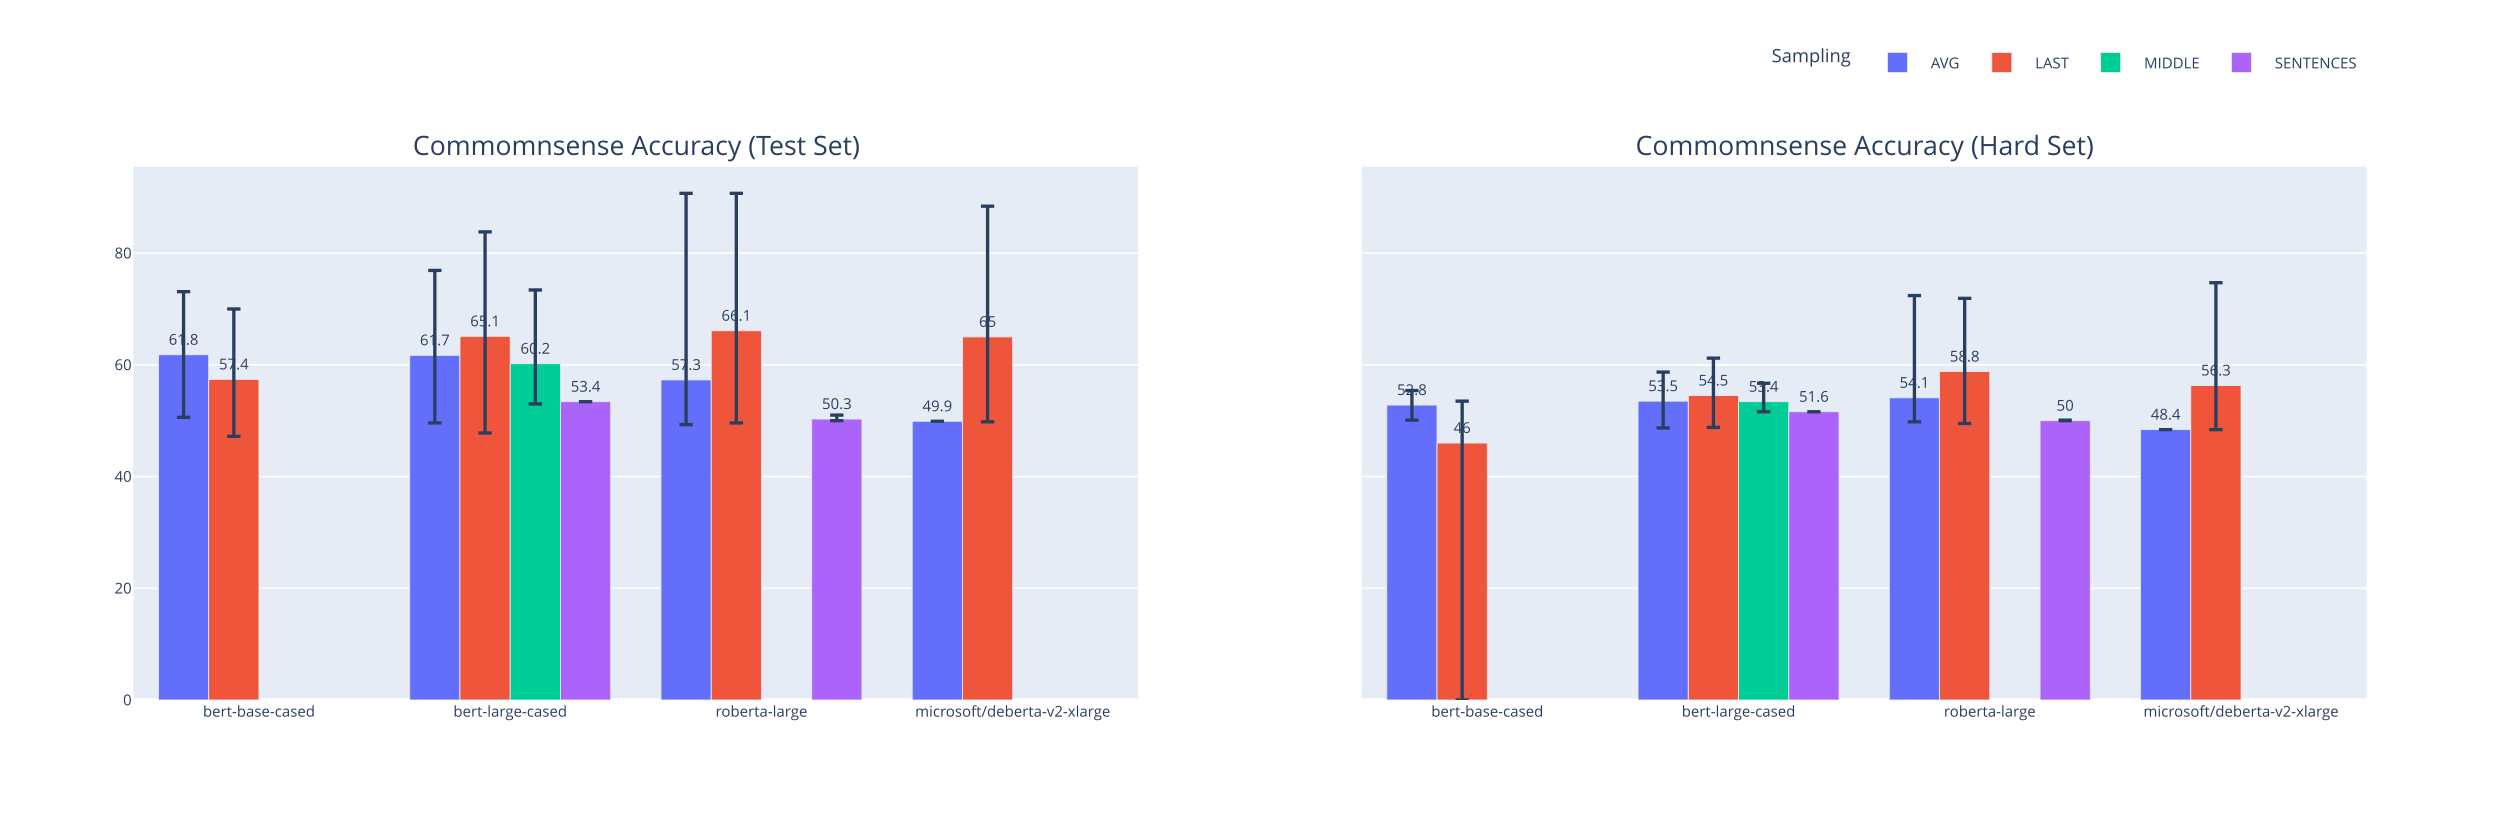
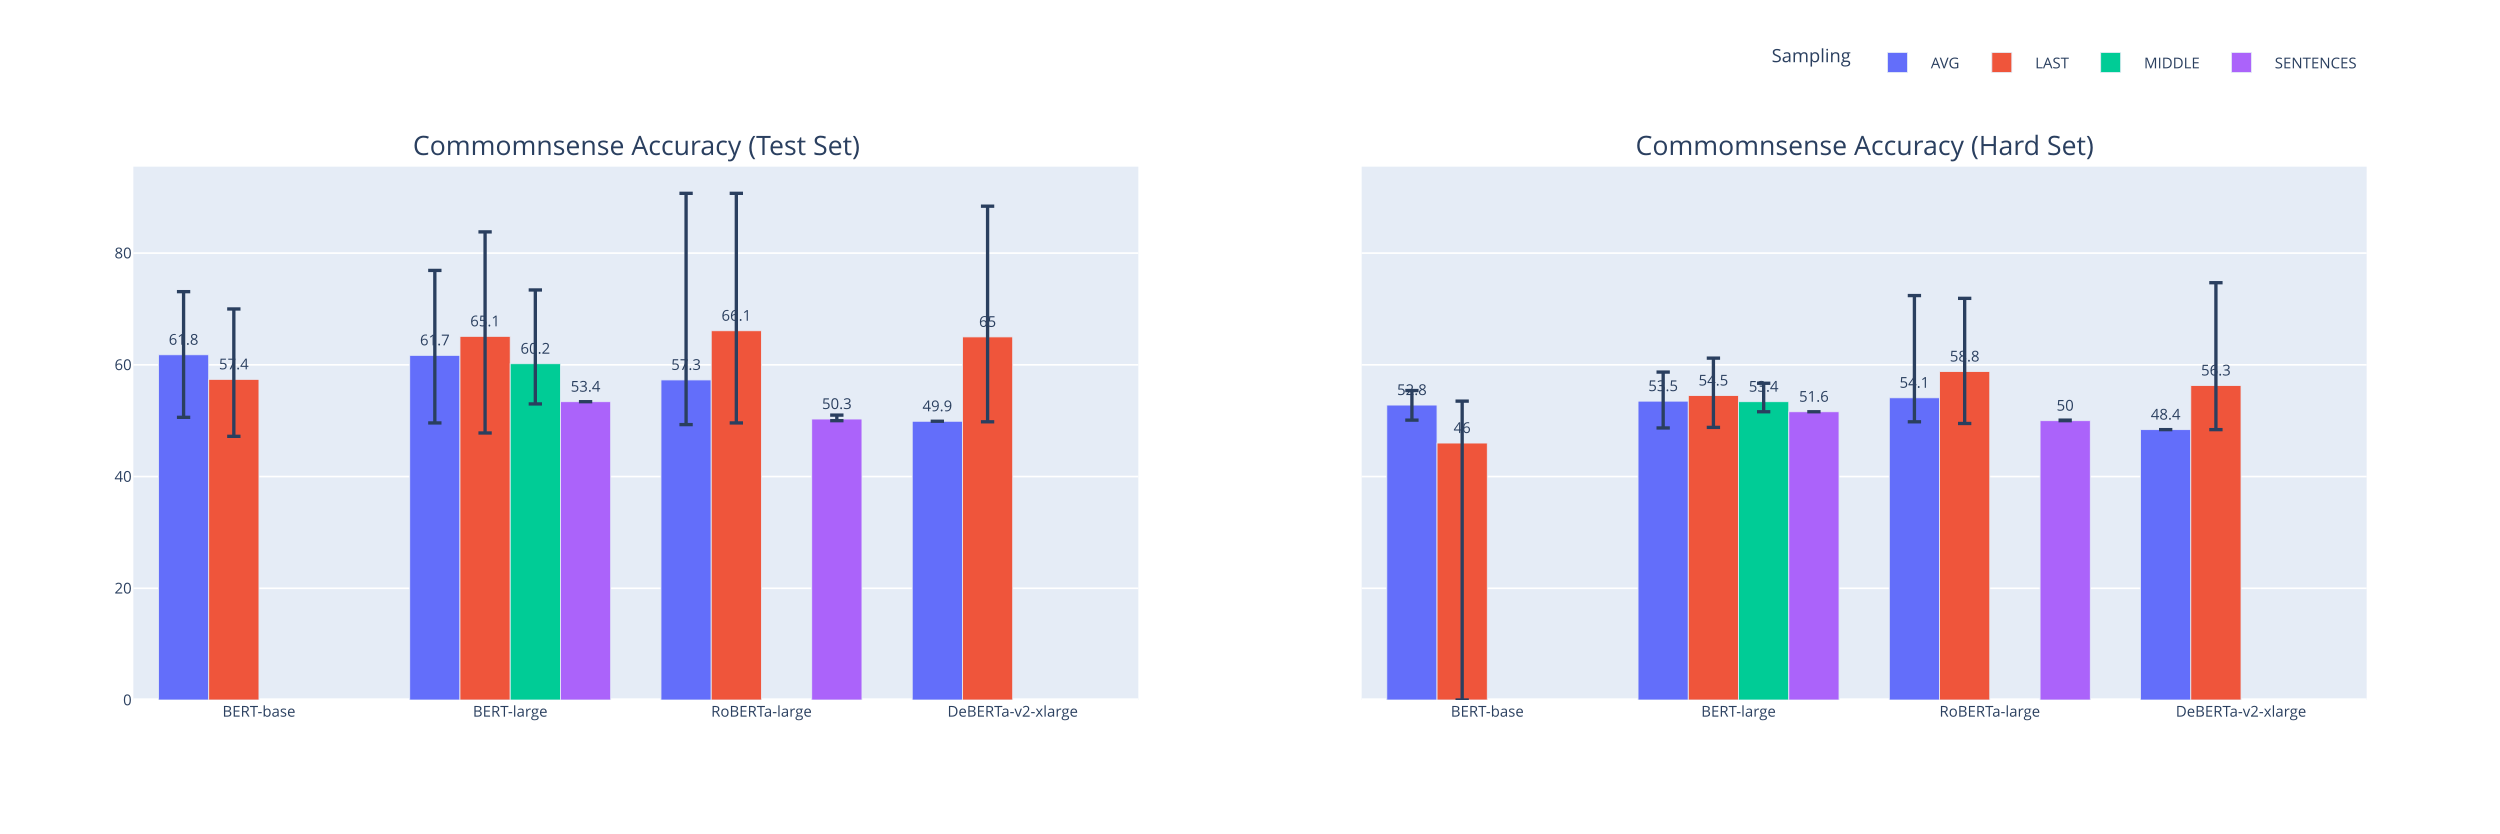
<svg xmlns="http://www.w3.org/2000/svg" class="main-svg" width="1500" height="500" style="" viewBox="0 0 1500 500">
  <rect x="0" y="0" width="1500" height="500" style="fill: rgb(255, 255, 255); fill-opacity: 1;" />
-   <defs id="defs-10e7cc">
+   <defs id="defs-35c100">
    <g class="clips">
-       <clipPath id="clip10e7ccxyplot" class="plotclip">
+       <clipPath id="clip35c100xyplot" class="plotclip">
        <rect width="603" height="320" />
      </clipPath>
-       <clipPath id="clip10e7ccx2y2plot" class="plotclip">
+       <clipPath id="clip35c100x2y2plot" class="plotclip">
        <rect width="603" height="320" />
      </clipPath>
-       <clipPath class="axesclip" id="clip10e7ccx">
+       <clipPath class="axesclip" id="clip35c100x">
        <rect x="80" y="0" width="603" height="500" />
      </clipPath>
-       <clipPath class="axesclip" id="clip10e7ccy">
+       <clipPath class="axesclip" id="clip35c100y">
        <rect x="0" y="100" width="1500" height="320" />
      </clipPath>
-       <clipPath class="axesclip" id="clip10e7ccxy">
+       <clipPath class="axesclip" id="clip35c100xy">
        <rect x="80" y="100" width="603" height="320" />
      </clipPath>
-       <clipPath class="axesclip" id="clip10e7ccy2">
+       <clipPath class="axesclip" id="clip35c100y2">
        <rect x="0" y="100" width="1500" height="320" />
      </clipPath>
-       <clipPath class="axesclip" id="clip10e7ccxy2">
+       <clipPath class="axesclip" id="clip35c100xy2">
        <rect x="80" y="100" width="603" height="320" />
      </clipPath>
-       <clipPath class="axesclip" id="clip10e7ccx2">
+       <clipPath class="axesclip" id="clip35c100x2">
        <rect x="817" y="0" width="603" height="500" />
      </clipPath>
-       <clipPath class="axesclip" id="clip10e7ccx2y">
+       <clipPath class="axesclip" id="clip35c100x2y">
        <rect x="817" y="100" width="603" height="320" />
      </clipPath>
-       <clipPath class="axesclip" id="clip10e7ccx2y2">
+       <clipPath class="axesclip" id="clip35c100x2y2">
        <rect x="817" y="100" width="603" height="320" />
      </clipPath>
    </g>
    <g class="gradients" />
    <g class="patterns" />
  </defs>
  <g class="bglayer">
    <rect class="bg" x="80" y="100" width="603" height="320" style="fill: rgb(229, 236, 246); fill-opacity: 1; stroke-width: 0;" />
    <rect class="bg" x="817" y="100" width="603" height="320" style="fill: rgb(229, 236, 246); fill-opacity: 1; stroke-width: 0;" />
  </g>
  <g class="layer-below">
    <g class="imagelayer" />
    <g class="shapelayer" />
  </g>
  <g class="cartesianlayer">
    <g class="subplot xy">
      <g class="layer-subplot">
        <g class="shapelayer" />
        <g class="imagelayer" />
      </g>
      <g class="minor-gridlayer">
        <g class="x" />
        <g class="y" />
      </g>
      <g class="gridlayer">
        <g class="x" />
        <g class="y">
          <path class="ygrid crisp" transform="translate(0,352.97)" d="M80,0h603" style="stroke: rgb(255, 255, 255); stroke-opacity: 1; stroke-width: 1px;" />
          <path class="ygrid crisp" transform="translate(0,285.93)" d="M80,0h603" style="stroke: rgb(255, 255, 255); stroke-opacity: 1; stroke-width: 1px;" />
          <path class="ygrid crisp" transform="translate(0,218.9)" d="M80,0h603" style="stroke: rgb(255, 255, 255); stroke-opacity: 1; stroke-width: 1px;" />
          <path class="ygrid crisp" transform="translate(0,151.86)" d="M80,0h603" style="stroke: rgb(255, 255, 255); stroke-opacity: 1; stroke-width: 1px;" />
        </g>
      </g>
      <g class="zerolinelayer">
        <path class="yzl zl crisp" transform="translate(0,420)" d="M80,0h603" style="stroke: rgb(255, 255, 255); stroke-opacity: 1; stroke-width: 2px;" />
      </g>
      <g class="layer-between">
        <g class="shapelayer" />
        <g class="imagelayer" />
      </g>
      <path class="xlines-below" />
      <path class="ylines-below" />
      <g class="overlines-below" />
      <g class="xaxislayer-below" />
      <g class="yaxislayer-below" />
      <g class="overaxes-below" />
      <g class="overplot">
-         <g class="xy" transform="translate(80,100)" clip-path="url(#clip10e7ccxyplot)">
+         <g class="xy" transform="translate(80,100)" clip-path="url(#clip35c100xyplot)">
          <g class="barlayer mlayer">
            <g class="trace bars" style="opacity: 1;">
              <g class="points">
                <g class="point">
                  <path d="M15.07,320V112.86H45.22V320Z" style="vector-effect: none; opacity: 1; stroke-width: 0.5px; fill: rgb(99, 110, 250); fill-opacity: 1; stroke: rgb(229, 236, 246); stroke-opacity: 1;" />
                  <text class="bartext bartext-outside" text-anchor="middle" data-notex="1" x="0" y="0" style="font-family: 'Open Sans', verdana, arial, sans-serif; font-size: 9px; fill: rgb(42, 63, 95); fill-opacity: 1; white-space: pre;" transform="translate(30.145,106.86)">61.8</text>
                </g>
                <g class="point">
                  <path d="M165.83,320V113.2H195.98V320Z" style="vector-effect: none; opacity: 1; stroke-width: 0.5px; fill: rgb(99, 110, 250); fill-opacity: 1; stroke: rgb(229, 236, 246); stroke-opacity: 1;" />
                  <text class="bartext bartext-outside" text-anchor="middle" data-notex="1" x="0" y="0" style="font-family: 'Open Sans', verdana, arial, sans-serif; font-size: 9px; fill: rgb(42, 63, 95); fill-opacity: 1; white-space: pre;" transform="translate(180.905,107.2)">61.7</text>
                </g>
                <g class="point">
                  <path d="M316.58,320V127.95H346.73V320Z" style="vector-effect: none; opacity: 1; stroke-width: 0.5px; fill: rgb(99, 110, 250); fill-opacity: 1; stroke: rgb(229, 236, 246); stroke-opacity: 1;" />
                  <text class="bartext bartext-outside" text-anchor="middle" data-notex="1" x="0" y="0" style="font-family: 'Open Sans', verdana, arial, sans-serif; font-size: 9px; fill: rgb(42, 63, 95); fill-opacity: 1; white-space: pre;" transform="translate(331.655,121.95)">57.3</text>
                </g>
                <g class="point">
                  <path d="M467.33,320V152.75H497.48V320Z" style="vector-effect: none; opacity: 1; stroke-width: 0.5px; fill: rgb(99, 110, 250); fill-opacity: 1; stroke: rgb(229, 236, 246); stroke-opacity: 1;" />
                  <text class="bartext bartext-outside" text-anchor="middle" data-notex="1" x="0" y="0" style="font-family: 'Open Sans', verdana, arial, sans-serif; font-size: 9px; fill: rgb(42, 63, 95); fill-opacity: 1; white-space: pre;" transform="translate(482.405,146.75)">49.9</text>
                </g>
              </g>
              <g class="errorbar">
                <path class="yerror" d="M26.15,74.99h8m-4,0V150.4m-4,0h8" style="vector-effect: none; stroke-width: 2px; stroke: rgb(42, 63, 95); stroke-opacity: 1;" />
              </g>
              <g class="errorbar">
                <path class="yerror" d="M176.9,62.25h8m-4,0V153.76m-4,0h8" style="vector-effect: none; stroke-width: 2px; stroke: rgb(42, 63, 95); stroke-opacity: 1;" />
              </g>
              <g class="errorbar">
                <path class="yerror" d="M327.65,16h8m-4,0V154.76m-4,0h8" style="vector-effect: none; stroke-width: 2px; stroke: rgb(42, 63, 95); stroke-opacity: 1;" />
              </g>
              <g class="errorbar">
                <path class="yerror" d="M478.4,152.75h8m-4,0V152.75m-4,0h8" style="vector-effect: none; stroke-width: 2px; stroke: rgb(42, 63, 95); stroke-opacity: 1;" />
              </g>
            </g>
            <g class="trace bars" style="opacity: 1;">
              <g class="points">
                <g class="point">
                  <path d="M45.22,320V127.61H75.38V320Z" style="vector-effect: none; opacity: 1; stroke-width: 0.5px; fill: rgb(239, 85, 59); fill-opacity: 1; stroke: rgb(229, 236, 246); stroke-opacity: 1;" />
                  <text class="bartext bartext-outside" text-anchor="middle" data-notex="1" x="0" y="0" style="font-family: 'Open Sans', verdana, arial, sans-serif; font-size: 9px; fill: rgb(42, 63, 95); fill-opacity: 1; white-space: pre;" transform="translate(60.3,121.61)">57.4</text>
                </g>
                <g class="point">
                  <path d="M195.98,320V101.8H226.13V320Z" style="vector-effect: none; opacity: 1; stroke-width: 0.5px; fill: rgb(239, 85, 59); fill-opacity: 1; stroke: rgb(229, 236, 246); stroke-opacity: 1;" />
                  <text class="bartext bartext-outside" text-anchor="middle" data-notex="1" x="0" y="0" style="font-family: 'Open Sans', verdana, arial, sans-serif; font-size: 9px; fill: rgb(42, 63, 95); fill-opacity: 1; white-space: pre;" transform="translate(211.055,95.8)">65.1</text>
                </g>
                <g class="point">
                  <path d="M346.73,320V98.45H376.88V320Z" style="vector-effect: none; opacity: 1; stroke-width: 0.5px; fill: rgb(239, 85, 59); fill-opacity: 1; stroke: rgb(229, 236, 246); stroke-opacity: 1;" />
                  <text class="bartext bartext-outside" text-anchor="middle" data-notex="1" x="0" y="0" style="font-family: 'Open Sans', verdana, arial, sans-serif; font-size: 9px; fill: rgb(42, 63, 95); fill-opacity: 1; white-space: pre;" transform="translate(361.805,92.45)">66.1</text>
                </g>
                <g class="point">
                  <path d="M497.48,320V102.14H527.63V320Z" style="vector-effect: none; opacity: 1; stroke-width: 0.5px; fill: rgb(239, 85, 59); fill-opacity: 1; stroke: rgb(229, 236, 246); stroke-opacity: 1;" />
                  <text class="bartext bartext-outside" text-anchor="middle" data-notex="1" x="0" y="0" style="font-family: 'Open Sans', verdana, arial, sans-serif; font-size: 9px; fill: rgb(42, 63, 95); fill-opacity: 1; white-space: pre;" transform="translate(512.555,96.14)">65</text>
                </g>
              </g>
              <g class="errorbar">
                <path class="yerror" d="M56.3,85.38h8m-4,0V161.8m-4,0h8" style="vector-effect: none; stroke-width: 2px; stroke: rgb(42, 63, 95); stroke-opacity: 1;" />
              </g>
              <g class="errorbar">
                <path class="yerror" d="M207.05,39.13h8m-4,0V159.79m-4,0h8" style="vector-effect: none; stroke-width: 2px; stroke: rgb(42, 63, 95); stroke-opacity: 1;" />
              </g>
              <g class="errorbar">
                <path class="yerror" d="M357.8,16h8m-4,0V153.76m-4,0h8" style="vector-effect: none; stroke-width: 2px; stroke: rgb(42, 63, 95); stroke-opacity: 1;" />
              </g>
              <g class="errorbar">
                <path class="yerror" d="M508.55,23.71h8m-4,0V153.08m-4,0h8" style="vector-effect: none; stroke-width: 2px; stroke: rgb(42, 63, 95); stroke-opacity: 1;" />
              </g>
            </g>
            <g class="trace bars" style="opacity: 1;">
              <g class="points">
                <g class="point">
                  <path d="M226.13,320V118.23H256.27V320Z" style="vector-effect: none; opacity: 1; stroke-width: 0.5px; fill: rgb(0, 204, 150); fill-opacity: 1; stroke: rgb(229, 236, 246); stroke-opacity: 1;" />
                  <text class="bartext bartext-outside" text-anchor="middle" data-notex="1" x="0" y="0" style="font-family: 'Open Sans', verdana, arial, sans-serif; font-size: 9px; fill: rgb(42, 63, 95); fill-opacity: 1; white-space: pre;" transform="translate(241.2,112.23)">60.2</text>
                </g>
              </g>
              <g class="errorbar">
                <path class="yerror" d="M237.2,73.98h8m-4,0V142.36m-4,0h8" style="vector-effect: none; stroke-width: 2px; stroke: rgb(42, 63, 95); stroke-opacity: 1;" />
              </g>
            </g>
            <g class="trace bars" style="opacity: 1;">
              <g class="points">
                <g class="point">
                  <path d="M256.27,320V141.02H286.42V320Z" style="vector-effect: none; opacity: 1; stroke-width: 0.5px; fill: rgb(171, 99, 250); fill-opacity: 1; stroke: rgb(229, 236, 246); stroke-opacity: 1;" />
                  <text class="bartext bartext-outside" text-anchor="middle" data-notex="1" x="0" y="0" style="font-family: 'Open Sans', verdana, arial, sans-serif; font-size: 9px; fill: rgb(42, 63, 95); fill-opacity: 1; white-space: pre;" transform="translate(271.345,135.02)">53.4</text>
                </g>
                <g class="point">
                  <path d="M407.03,320V151.41H437.18V320Z" style="vector-effect: none; opacity: 1; stroke-width: 0.5px; fill: rgb(171, 99, 250); fill-opacity: 1; stroke: rgb(229, 236, 246); stroke-opacity: 1;" />
                  <text class="bartext bartext-outside" text-anchor="middle" data-notex="1" x="0" y="0" style="font-family: 'Open Sans', verdana, arial, sans-serif; font-size: 9px; fill: rgb(42, 63, 95); fill-opacity: 1; white-space: pre;" transform="translate(422.105,145.41)">50.3</text>
                </g>
              </g>
              <g class="errorbar">
                <path class="yerror" d="M267.35,141.02h8m-4,0V141.02m-4,0h8" style="vector-effect: none; stroke-width: 2px; stroke: rgb(42, 63, 95); stroke-opacity: 1;" />
              </g>
              <g class="errorbar">
                <path class="yerror" d="M418.1,149.06h8m-4,0V152.41m-4,0h8" style="vector-effect: none; stroke-width: 2px; stroke: rgb(42, 63, 95); stroke-opacity: 1;" />
              </g>
            </g>
          </g>
        </g>
      </g>
      <path class="xlines-above crisp" d="M0,0" style="fill: none;" />
      <path class="ylines-above crisp" d="M0,0" style="fill: none;" />
      <g class="overlines-above" />
      <g class="xaxislayer-above">
        <g class="xtick">
-           <text text-anchor="middle" x="0" y="430" transform="translate(155.38,0)" style="font-family: 'Open Sans', verdana, arial, sans-serif; font-size: 9px; fill: rgb(42, 63, 95); fill-opacity: 1; white-space: pre; opacity: 1;">bert-base-cased</text>
+           <text text-anchor="middle" x="0" y="430" transform="translate(155.38,0)" style="font-family: 'Open Sans', verdana, arial, sans-serif; font-size: 9px; fill: rgb(42, 63, 95); fill-opacity: 1; white-space: pre; opacity: 1;">BERT-base</text>
        </g>
        <g class="xtick">
-           <text text-anchor="middle" x="0" y="430" transform="translate(306.13,0)" style="font-family: 'Open Sans', verdana, arial, sans-serif; font-size: 9px; fill: rgb(42, 63, 95); fill-opacity: 1; white-space: pre; opacity: 1;">bert-large-cased</text>
+           <text text-anchor="middle" x="0" y="430" transform="translate(306.13,0)" style="font-family: 'Open Sans', verdana, arial, sans-serif; font-size: 9px; fill: rgb(42, 63, 95); fill-opacity: 1; white-space: pre; opacity: 1;">BERT-large</text>
        </g>
        <g class="xtick">
-           <text text-anchor="middle" x="0" y="430" transform="translate(456.88,0)" style="font-family: 'Open Sans', verdana, arial, sans-serif; font-size: 9px; fill: rgb(42, 63, 95); fill-opacity: 1; white-space: pre; opacity: 1;">roberta-large</text>
+           <text text-anchor="middle" x="0" y="430" transform="translate(456.88,0)" style="font-family: 'Open Sans', verdana, arial, sans-serif; font-size: 9px; fill: rgb(42, 63, 95); fill-opacity: 1; white-space: pre; opacity: 1;">RoBERTa-large</text>
        </g>
        <g class="xtick">
-           <text text-anchor="middle" x="0" y="430" transform="translate(607.63,0)" style="font-family: 'Open Sans', verdana, arial, sans-serif; font-size: 9px; fill: rgb(42, 63, 95); fill-opacity: 1; white-space: pre; opacity: 1;">microsoft/deberta-v2-xlarge</text>
+           <text text-anchor="middle" x="0" y="430" transform="translate(607.63,0)" style="font-family: 'Open Sans', verdana, arial, sans-serif; font-size: 9px; fill: rgb(42, 63, 95); fill-opacity: 1; white-space: pre; opacity: 1;">DeBERTa-v2-xlarge</text>
        </g>
      </g>
      <g class="yaxislayer-above">
        <g class="ytick">
          <text text-anchor="end" x="79" y="3.15" transform="translate(0,420)" style="font-family: 'Open Sans', verdana, arial, sans-serif; font-size: 9px; fill: rgb(42, 63, 95); fill-opacity: 1; white-space: pre; opacity: 1;">0</text>
        </g>
        <g class="ytick">
          <text text-anchor="end" x="79" y="3.15" style="font-family: 'Open Sans', verdana, arial, sans-serif; font-size: 9px; fill: rgb(42, 63, 95); fill-opacity: 1; white-space: pre; opacity: 1;" transform="translate(0,352.97)">20</text>
        </g>
        <g class="ytick">
          <text text-anchor="end" x="79" y="3.15" style="font-family: 'Open Sans', verdana, arial, sans-serif; font-size: 9px; fill: rgb(42, 63, 95); fill-opacity: 1; white-space: pre; opacity: 1;" transform="translate(0,285.93)">40</text>
        </g>
        <g class="ytick">
          <text text-anchor="end" x="79" y="3.15" style="font-family: 'Open Sans', verdana, arial, sans-serif; font-size: 9px; fill: rgb(42, 63, 95); fill-opacity: 1; white-space: pre; opacity: 1;" transform="translate(0,218.9)">60</text>
        </g>
        <g class="ytick">
          <text text-anchor="end" x="79" y="3.15" style="font-family: 'Open Sans', verdana, arial, sans-serif; font-size: 9px; fill: rgb(42, 63, 95); fill-opacity: 1; white-space: pre; opacity: 1;" transform="translate(0,151.86)">80</text>
        </g>
      </g>
      <g class="overaxes-above" />
    </g>
    <g class="subplot x2y2">
      <g class="layer-subplot">
        <g class="shapelayer" />
        <g class="imagelayer" />
      </g>
      <g class="minor-gridlayer">
        <g class="x2" />
        <g class="y2" />
      </g>
      <g class="gridlayer">
        <g class="x2" />
        <g class="y2">
          <path class="y2grid crisp" transform="translate(0,352.97)" d="M817,0h603" style="stroke: rgb(255, 255, 255); stroke-opacity: 1; stroke-width: 1px;" />
          <path class="y2grid crisp" transform="translate(0,285.93)" d="M817,0h603" style="stroke: rgb(255, 255, 255); stroke-opacity: 1; stroke-width: 1px;" />
          <path class="y2grid crisp" transform="translate(0,218.9)" d="M817,0h603" style="stroke: rgb(255, 255, 255); stroke-opacity: 1; stroke-width: 1px;" />
          <path class="y2grid crisp" transform="translate(0,151.86)" d="M817,0h603" style="stroke: rgb(255, 255, 255); stroke-opacity: 1; stroke-width: 1px;" />
        </g>
      </g>
      <g class="zerolinelayer">
        <path class="y2zl zl crisp" transform="translate(0,420)" d="M817,0h603" style="stroke: rgb(255, 255, 255); stroke-opacity: 1; stroke-width: 2px;" />
      </g>
      <g class="layer-between">
        <g class="shapelayer" />
        <g class="imagelayer" />
      </g>
      <path class="xlines-below" />
      <path class="ylines-below" />
      <g class="overlines-below" />
      <g class="xaxislayer-below" />
      <g class="yaxislayer-below" />
      <g class="overaxes-below" />
      <g class="overplot">
-         <g class="x2y2" transform="translate(817,100)" clip-path="url(#clip10e7ccx2y2plot)">
+         <g class="x2y2" transform="translate(817,100)" clip-path="url(#clip35c100x2y2plot)">
          <g class="barlayer mlayer">
            <g class="trace bars" style="opacity: 1;">
              <g class="points">
                <g class="point">
                  <path d="M15.07,320V143.03H45.22V320Z" style="vector-effect: none; opacity: 1; stroke-width: 0.5px; fill: rgb(99, 110, 250); fill-opacity: 1; stroke: rgb(229, 236, 246); stroke-opacity: 1;" />
                  <text class="bartext bartext-outside" text-anchor="middle" data-notex="1" x="0" y="0" style="font-family: 'Open Sans', verdana, arial, sans-serif; font-size: 9px; fill: rgb(42, 63, 95); fill-opacity: 1; white-space: pre;" transform="translate(30.145,137.03)">52.8</text>
                </g>
                <g class="point">
                  <path d="M165.82,320V140.68H195.97V320Z" style="vector-effect: none; opacity: 1; stroke-width: 0.5px; fill: rgb(99, 110, 250); fill-opacity: 1; stroke: rgb(229, 236, 246); stroke-opacity: 1;" />
                  <text class="bartext bartext-outside" text-anchor="middle" data-notex="1" x="0" y="0" style="font-family: 'Open Sans', verdana, arial, sans-serif; font-size: 9px; fill: rgb(42, 63, 95); fill-opacity: 1; white-space: pre;" transform="translate(180.895,134.68)">53.5</text>
                </g>
                <g class="point">
                  <path d="M316.57,320V138.67H346.73V320Z" style="vector-effect: none; opacity: 1; stroke-width: 0.5px; fill: rgb(99, 110, 250); fill-opacity: 1; stroke: rgb(229, 236, 246); stroke-opacity: 1;" />
                  <text class="bartext bartext-outside" text-anchor="middle" data-notex="1" x="0" y="0" style="font-family: 'Open Sans', verdana, arial, sans-serif; font-size: 9px; fill: rgb(42, 63, 95); fill-opacity: 1; white-space: pre;" transform="translate(331.65,132.67)">54.1</text>
                </g>
                <g class="point">
                  <path d="M467.32,320V157.78H497.48V320Z" style="vector-effect: none; opacity: 1; stroke-width: 0.5px; fill: rgb(99, 110, 250); fill-opacity: 1; stroke: rgb(229, 236, 246); stroke-opacity: 1;" />
                  <text class="bartext bartext-outside" text-anchor="middle" data-notex="1" x="0" y="0" style="font-family: 'Open Sans', verdana, arial, sans-serif; font-size: 9px; fill: rgb(42, 63, 95); fill-opacity: 1; white-space: pre;" transform="translate(482.4,151.78)">48.4</text>
                </g>
              </g>
              <g class="errorbar">
                <path class="yerror" d="M26.15,134.32h8m-4,0V152.08m-4,0h8" style="vector-effect: none; stroke-width: 2px; stroke: rgb(42, 63, 95); stroke-opacity: 1;" />
              </g>
              <g class="errorbar">
                <path class="yerror" d="M176.9,123.25h8m-4,0V156.77m-4,0h8" style="vector-effect: none; stroke-width: 2px; stroke: rgb(42, 63, 95); stroke-opacity: 1;" />
              </g>
              <g class="errorbar">
                <path class="yerror" d="M327.65,77.34h8m-4,0V153.08m-4,0h8" style="vector-effect: none; stroke-width: 2px; stroke: rgb(42, 63, 95); stroke-opacity: 1;" />
              </g>
              <g class="errorbar">
                <path class="yerror" d="M478.4,157.78h8m-4,0V157.78m-4,0h8" style="vector-effect: none; stroke-width: 2px; stroke: rgb(42, 63, 95); stroke-opacity: 1;" />
              </g>
            </g>
            <g class="trace bars" style="opacity: 1;">
              <g class="points">
                <g class="point">
                  <path d="M45.22,320V165.82H75.37V320Z" style="vector-effect: none; opacity: 1; stroke-width: 0.5px; fill: rgb(239, 85, 59); fill-opacity: 1; stroke: rgb(229, 236, 246); stroke-opacity: 1;" />
                  <text class="bartext bartext-outside" text-anchor="middle" data-notex="1" x="0" y="0" style="font-family: 'Open Sans', verdana, arial, sans-serif; font-size: 9px; fill: rgb(42, 63, 95); fill-opacity: 1; white-space: pre;" transform="translate(60.295,159.82)">46</text>
                </g>
                <g class="point">
                  <path d="M195.97,320V137.33H226.12V320Z" style="vector-effect: none; opacity: 1; stroke-width: 0.5px; fill: rgb(239, 85, 59); fill-opacity: 1; stroke: rgb(229, 236, 246); stroke-opacity: 1;" />
                  <text class="bartext bartext-outside" text-anchor="middle" data-notex="1" x="0" y="0" style="font-family: 'Open Sans', verdana, arial, sans-serif; font-size: 9px; fill: rgb(42, 63, 95); fill-opacity: 1; white-space: pre;" transform="translate(211.045,131.33)">54.5</text>
                </g>
                <g class="point">
                  <path d="M346.73,320V122.92H376.87V320Z" style="vector-effect: none; opacity: 1; stroke-width: 0.5px; fill: rgb(239, 85, 59); fill-opacity: 1; stroke: rgb(229, 236, 246); stroke-opacity: 1;" />
                  <text class="bartext bartext-outside" text-anchor="middle" data-notex="1" x="0" y="0" style="font-family: 'Open Sans', verdana, arial, sans-serif; font-size: 9px; fill: rgb(42, 63, 95); fill-opacity: 1; white-space: pre;" transform="translate(361.8,116.92)">58.8</text>
                </g>
                <g class="point">
                  <path d="M497.47,320V131.3H527.62V320Z" style="vector-effect: none; opacity: 1; stroke-width: 0.5px; fill: rgb(239, 85, 59); fill-opacity: 1; stroke: rgb(229, 236, 246); stroke-opacity: 1;" />
                  <text class="bartext bartext-outside" text-anchor="middle" data-notex="1" x="0" y="0" style="font-family: 'Open Sans', verdana, arial, sans-serif; font-size: 9px; fill: rgb(42, 63, 95); fill-opacity: 1; white-space: pre;" transform="translate(512.545,125.3)">56.3</text>
                </g>
              </g>
              <g class="errorbar">
                <path class="yerror" d="M56.3,140.68h8m-4,0V320m-4,0h8" style="vector-effect: none; stroke-width: 2px; stroke: rgb(42, 63, 95); stroke-opacity: 1;" />
              </g>
              <g class="errorbar">
                <path class="yerror" d="M207.05,114.88h8m-4,0V156.44m-4,0h8" style="vector-effect: none; stroke-width: 2px; stroke: rgb(42, 63, 95); stroke-opacity: 1;" />
              </g>
              <g class="errorbar">
                <path class="yerror" d="M357.8,79.01h8m-4,0V154.09m-4,0h8" style="vector-effect: none; stroke-width: 2px; stroke: rgb(42, 63, 95); stroke-opacity: 1;" />
              </g>
              <g class="errorbar">
                <path class="yerror" d="M508.55,69.63h8m-4,0V157.78m-4,0h8" style="vector-effect: none; stroke-width: 2px; stroke: rgb(42, 63, 95); stroke-opacity: 1;" />
              </g>
            </g>
            <g class="trace bars" style="opacity: 1;">
              <g class="points">
                <g class="point">
                  <path d="M226.12,320V141.02H256.27V320Z" style="vector-effect: none; opacity: 1; stroke-width: 0.5px; fill: rgb(0, 204, 150); fill-opacity: 1; stroke: rgb(229, 236, 246); stroke-opacity: 1;" />
                  <text class="bartext bartext-outside" text-anchor="middle" data-notex="1" x="0" y="0" style="font-family: 'Open Sans', verdana, arial, sans-serif; font-size: 9px; fill: rgb(42, 63, 95); fill-opacity: 1; white-space: pre;" transform="translate(241.195,135.02)">53.4</text>
                </g>
              </g>
              <g class="errorbar">
                <path class="yerror" d="M237.2,129.96h8m-4,0V147.05m-4,0h8" style="vector-effect: none; stroke-width: 2px; stroke: rgb(42, 63, 95); stroke-opacity: 1;" />
              </g>
            </g>
            <g class="trace bars" style="opacity: 1;">
              <g class="points">
                <g class="point">
                  <path d="M256.27,320V147.05H286.42V320Z" style="vector-effect: none; opacity: 1; stroke-width: 0.5px; fill: rgb(171, 99, 250); fill-opacity: 1; stroke: rgb(229, 236, 246); stroke-opacity: 1;" />
                  <text class="bartext bartext-outside" text-anchor="middle" data-notex="1" x="0" y="0" style="font-family: 'Open Sans', verdana, arial, sans-serif; font-size: 9px; fill: rgb(42, 63, 95); fill-opacity: 1; white-space: pre;" transform="translate(271.345,141.05)">51.6</text>
                </g>
                <g class="point">
                  <path d="M407.03,320V152.41H437.18V320Z" style="vector-effect: none; opacity: 1; stroke-width: 0.5px; fill: rgb(171, 99, 250); fill-opacity: 1; stroke: rgb(229, 236, 246); stroke-opacity: 1;" />
                  <text class="bartext bartext-outside" text-anchor="middle" data-notex="1" x="0" y="0" style="font-family: 'Open Sans', verdana, arial, sans-serif; font-size: 9px; fill: rgb(42, 63, 95); fill-opacity: 1; white-space: pre;" transform="translate(422.105,146.41)">50</text>
                </g>
              </g>
              <g class="errorbar">
                <path class="yerror" d="M267.35,147.05h8m-4,0V147.05m-4,0h8" style="vector-effect: none; stroke-width: 2px; stroke: rgb(42, 63, 95); stroke-opacity: 1;" />
              </g>
              <g class="errorbar">
                <path class="yerror" d="M418.1,152.08h8m-4,0V152.41m-4,0h8" style="vector-effect: none; stroke-width: 2px; stroke: rgb(42, 63, 95); stroke-opacity: 1;" />
              </g>
            </g>
          </g>
        </g>
      </g>
      <path class="xlines-above crisp" d="M0,0" style="fill: none;" />
      <path class="ylines-above crisp" d="M0,0" style="fill: none;" />
      <g class="overlines-above" />
      <g class="xaxislayer-above">
        <g class="x2tick">
-           <text text-anchor="middle" x="0" y="430" transform="translate(892.37,0)" style="font-family: 'Open Sans', verdana, arial, sans-serif; font-size: 9px; fill: rgb(42, 63, 95); fill-opacity: 1; white-space: pre; opacity: 1;">bert-base-cased</text>
+           <text text-anchor="middle" x="0" y="430" transform="translate(892.37,0)" style="font-family: 'Open Sans', verdana, arial, sans-serif; font-size: 9px; fill: rgb(42, 63, 95); fill-opacity: 1; white-space: pre; opacity: 1;">BERT-base</text>
        </g>
        <g class="x2tick">
-           <text text-anchor="middle" x="0" y="430" transform="translate(1043.12,0)" style="font-family: 'Open Sans', verdana, arial, sans-serif; font-size: 9px; fill: rgb(42, 63, 95); fill-opacity: 1; white-space: pre; opacity: 1;">bert-large-cased</text>
+           <text text-anchor="middle" x="0" y="430" transform="translate(1043.12,0)" style="font-family: 'Open Sans', verdana, arial, sans-serif; font-size: 9px; fill: rgb(42, 63, 95); fill-opacity: 1; white-space: pre; opacity: 1;">BERT-large</text>
        </g>
        <g class="x2tick">
-           <text text-anchor="middle" x="0" y="430" transform="translate(1193.87,0)" style="font-family: 'Open Sans', verdana, arial, sans-serif; font-size: 9px; fill: rgb(42, 63, 95); fill-opacity: 1; white-space: pre; opacity: 1;">roberta-large</text>
+           <text text-anchor="middle" x="0" y="430" transform="translate(1193.87,0)" style="font-family: 'Open Sans', verdana, arial, sans-serif; font-size: 9px; fill: rgb(42, 63, 95); fill-opacity: 1; white-space: pre; opacity: 1;">RoBERTa-large</text>
        </g>
        <g class="x2tick">
-           <text text-anchor="middle" x="0" y="430" transform="translate(1344.62,0)" style="font-family: 'Open Sans', verdana, arial, sans-serif; font-size: 9px; fill: rgb(42, 63, 95); fill-opacity: 1; white-space: pre; opacity: 1;">microsoft/deberta-v2-xlarge</text>
+           <text text-anchor="middle" x="0" y="430" transform="translate(1344.62,0)" style="font-family: 'Open Sans', verdana, arial, sans-serif; font-size: 9px; fill: rgb(42, 63, 95); fill-opacity: 1; white-space: pre; opacity: 1;">DeBERTa-v2-xlarge</text>
        </g>
      </g>
      <g class="yaxislayer-above" />
      <g class="overaxes-above" />
    </g>
  </g>
  <g class="polarlayer" />
  <g class="smithlayer" />
  <g class="ternarylayer" />
  <g class="geolayer" />
  <g class="funnelarealayer" />
  <g class="pielayer" />
  <g class="iciclelayer" />
  <g class="treemaplayer" />
  <g class="sunburstlayer" />
  <g class="glimages" />
-   <defs id="topdefs-10e7cc">
+   <defs id="topdefs-35c100">
    <g class="clips" />
-     <clipPath id="legend10e7cc">
+     <clipPath id="legend35c100">
      <rect width="359" height="29" x="0" y="0" />
    </clipPath>
  </defs>
  <g class="layer-above">
    <g class="imagelayer" />
    <g class="shapelayer" />
  </g>
  <g class="infolayer">
    <g class="legend" pointer-events="all" transform="translate(1061,23)">
      <rect class="bg" shape-rendering="crispEdges" style="stroke: rgb(68, 68, 68); stroke-opacity: 1; fill: rgb(255, 255, 255); fill-opacity: 1; stroke-width: 0px;" width="359" height="29" x="0" y="0" />
-       <g class="scrollbox" transform="" clip-path="url(#legend10e7cc)">
+       <g class="scrollbox" transform="" clip-path="url(#legend35c100)">
        <text class="legendtitletext" text-anchor="start" x="2" y="14.3" style="font-family: 'Open Sans', verdana, arial, sans-serif; font-size: 11px; fill: rgb(42, 63, 95); fill-opacity: 1; white-space: pre;">Sampling</text>
        <g class="groups" transform="">
          <g class="traces" transform="translate(57.48438,14.5)" style="opacity: 1;">
            <text class="legendtext" text-anchor="start" x="40" y="3.51" style="font-family: 'Open Sans', verdana, arial, sans-serif; font-size: 9px; fill: rgb(42, 63, 95); fill-opacity: 1; white-space: pre;">AVG</text>
            <g class="layers" style="opacity: 1;">
              <g class="legendfill" />
              <g class="legendlines" />
              <g class="legendsymbols">
                <g class="legendpoints">
                  <path class="legendundefined" d="M6,6H-6V-6H6Z" transform="translate(20,0)" style="stroke-width: 0.5px; fill: rgb(99, 110, 250); fill-opacity: 1; stroke: rgb(229, 236, 246); stroke-opacity: 1;" />
                </g>
              </g>
            </g>
            <rect class="legendtoggle" x="0" y="-9.5" width="60.109" height="19" style="fill: rgb(0, 0, 0); fill-opacity: 0;" />
          </g>
        </g>
        <g class="groups" transform="translate(62.60938,0)">
          <g class="traces" transform="translate(57.48438,14.5)" style="opacity: 1;">
            <text class="legendtext" text-anchor="start" x="40" y="3.51" style="font-family: 'Open Sans', verdana, arial, sans-serif; font-size: 9px; fill: rgb(42, 63, 95); fill-opacity: 1; white-space: pre;">LAST</text>
            <g class="layers" style="opacity: 1;">
              <g class="legendfill" />
              <g class="legendlines" />
              <g class="legendsymbols">
                <g class="legendpoints">
                  <path class="legendundefined" d="M6,6H-6V-6H6Z" transform="translate(20,0)" style="stroke-width: 0.5px; fill: rgb(239, 85, 59); fill-opacity: 1; stroke: rgb(229, 236, 246); stroke-opacity: 1;" />
                </g>
              </g>
            </g>
            <rect class="legendtoggle" x="0" y="-9.5" width="62.812" height="19" style="fill: rgb(0, 0, 0); fill-opacity: 0;" />
          </g>
        </g>
        <g class="groups" transform="translate(127.9219,0)">
          <g class="traces" transform="translate(57.48438,14.5)" style="opacity: 1;">
            <text class="legendtext" text-anchor="start" x="40" y="3.51" style="font-family: 'Open Sans', verdana, arial, sans-serif; font-size: 9px; fill: rgb(42, 63, 95); fill-opacity: 1; white-space: pre;">MIDDLE</text>
            <g class="layers" style="opacity: 1;">
              <g class="legendfill" />
              <g class="legendlines" />
              <g class="legendsymbols">
                <g class="legendpoints">
                  <path class="legendundefined" d="M6,6H-6V-6H6Z" transform="translate(20,0)" style="stroke-width: 0.5px; fill: rgb(0, 204, 150); fill-opacity: 1; stroke: rgb(229, 236, 246); stroke-opacity: 1;" />
                </g>
              </g>
            </g>
            <rect class="legendtoggle" x="0" y="-9.5" width="75.938" height="19" style="fill: rgb(0, 0, 0); fill-opacity: 0;" />
          </g>
        </g>
        <g class="groups" transform="translate(206.3594,0)">
          <g class="traces" transform="translate(57.48438,14.5)" style="opacity: 1;">
            <text class="legendtext" text-anchor="start" x="40" y="3.51" style="font-family: 'Open Sans', verdana, arial, sans-serif; font-size: 9px; fill: rgb(42, 63, 95); fill-opacity: 1; white-space: pre;">SENTENCES</text>
            <g class="layers" style="opacity: 1;">
              <g class="legendfill" />
              <g class="legendlines" />
              <g class="legendsymbols">
                <g class="legendpoints">
                  <path class="legendundefined" d="M6,6H-6V-6H6Z" transform="translate(20,0)" style="stroke-width: 0.5px; fill: rgb(171, 99, 250); fill-opacity: 1; stroke: rgb(229, 236, 246); stroke-opacity: 1;" />
                </g>
              </g>
            </g>
            <rect class="legendtoggle" x="0" y="-9.5" width="91.688" height="19" style="fill: rgb(0, 0, 0); fill-opacity: 0;" />
          </g>
        </g>
      </g>
      <rect class="scrollbar" rx="20" ry="3" width="0" height="0" style="fill: rgb(128, 139, 164); fill-opacity: 1;" x="0" y="0" />
    </g>
    <g class="g-gtitle" />
    <g class="g-xtitle" />
    <g class="g-x2title" />
    <g class="g-ytitle" />
    <g class="g-y2title" />
    <g class="annotation" data-index="0" style="opacity: 1;">
      <g class="annotation-text-g" transform="rotate(0,381.5,87)">
        <g class="cursor-pointer" transform="translate(245,74)">
          <rect class="bg" x="0.5" y="0.5" width="273" height="25" style="stroke-width: 1px; stroke: rgb(0, 0, 0); stroke-opacity: 0; fill: rgb(0, 0, 0); fill-opacity: 0;" />
          <text class="annotation-text" text-anchor="middle" x="136.844" y="19" style="font-family: 'Open Sans', verdana, arial, sans-serif; font-size: 16px; fill: rgb(42, 63, 95); fill-opacity: 1; white-space: pre;">Commomnsense Accuracy (Test Set)</text>
        </g>
      </g>
    </g>
    <g class="annotation" data-index="1" style="opacity: 1;">
      <g class="annotation-text-g" transform="rotate(0,1118.5,87)">
        <g class="cursor-pointer" transform="translate(979,74)">
          <rect class="bg" x="0.5" y="0.5" width="279" height="25" style="stroke-width: 1px; stroke: rgb(0, 0, 0); stroke-opacity: 0; fill: rgb(0, 0, 0); fill-opacity: 0;" />
          <text class="annotation-text" text-anchor="middle" x="139.812" y="19" style="font-family: 'Open Sans', verdana, arial, sans-serif; font-size: 16px; fill: rgb(42, 63, 95); fill-opacity: 1; white-space: pre;">Commomnsense Accuracy (Hard Set)</text>
        </g>
      </g>
    </g>
  </g>
</svg>
